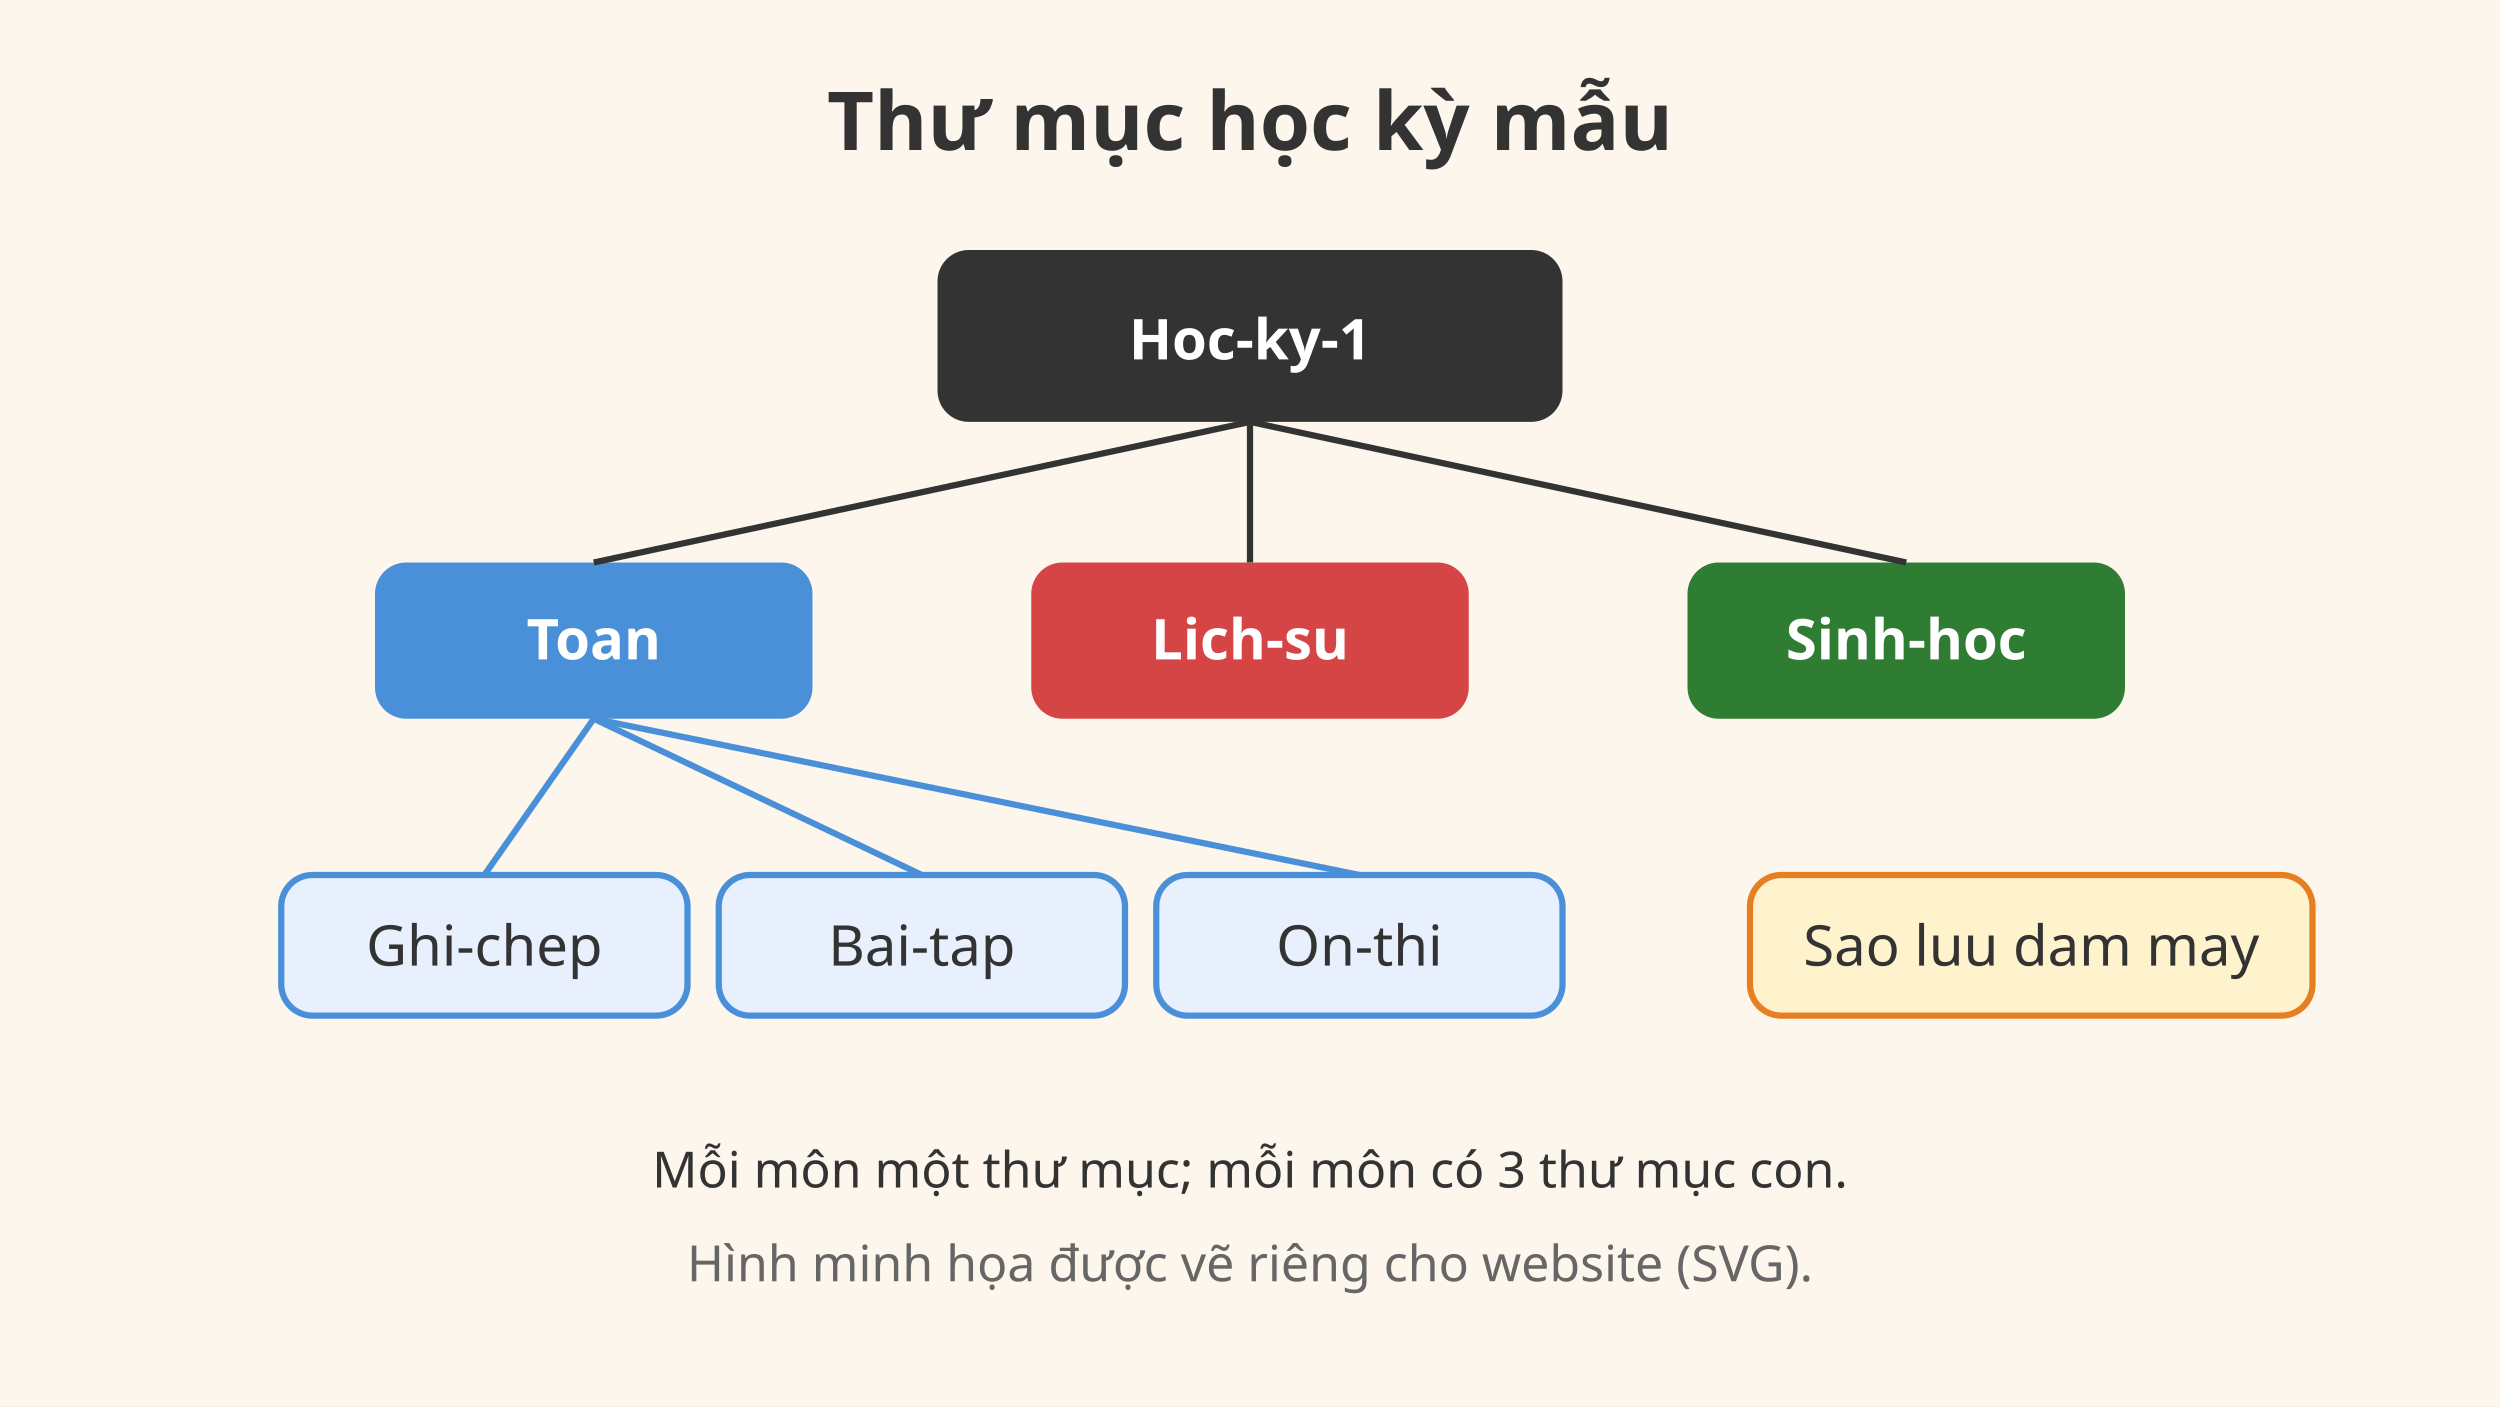
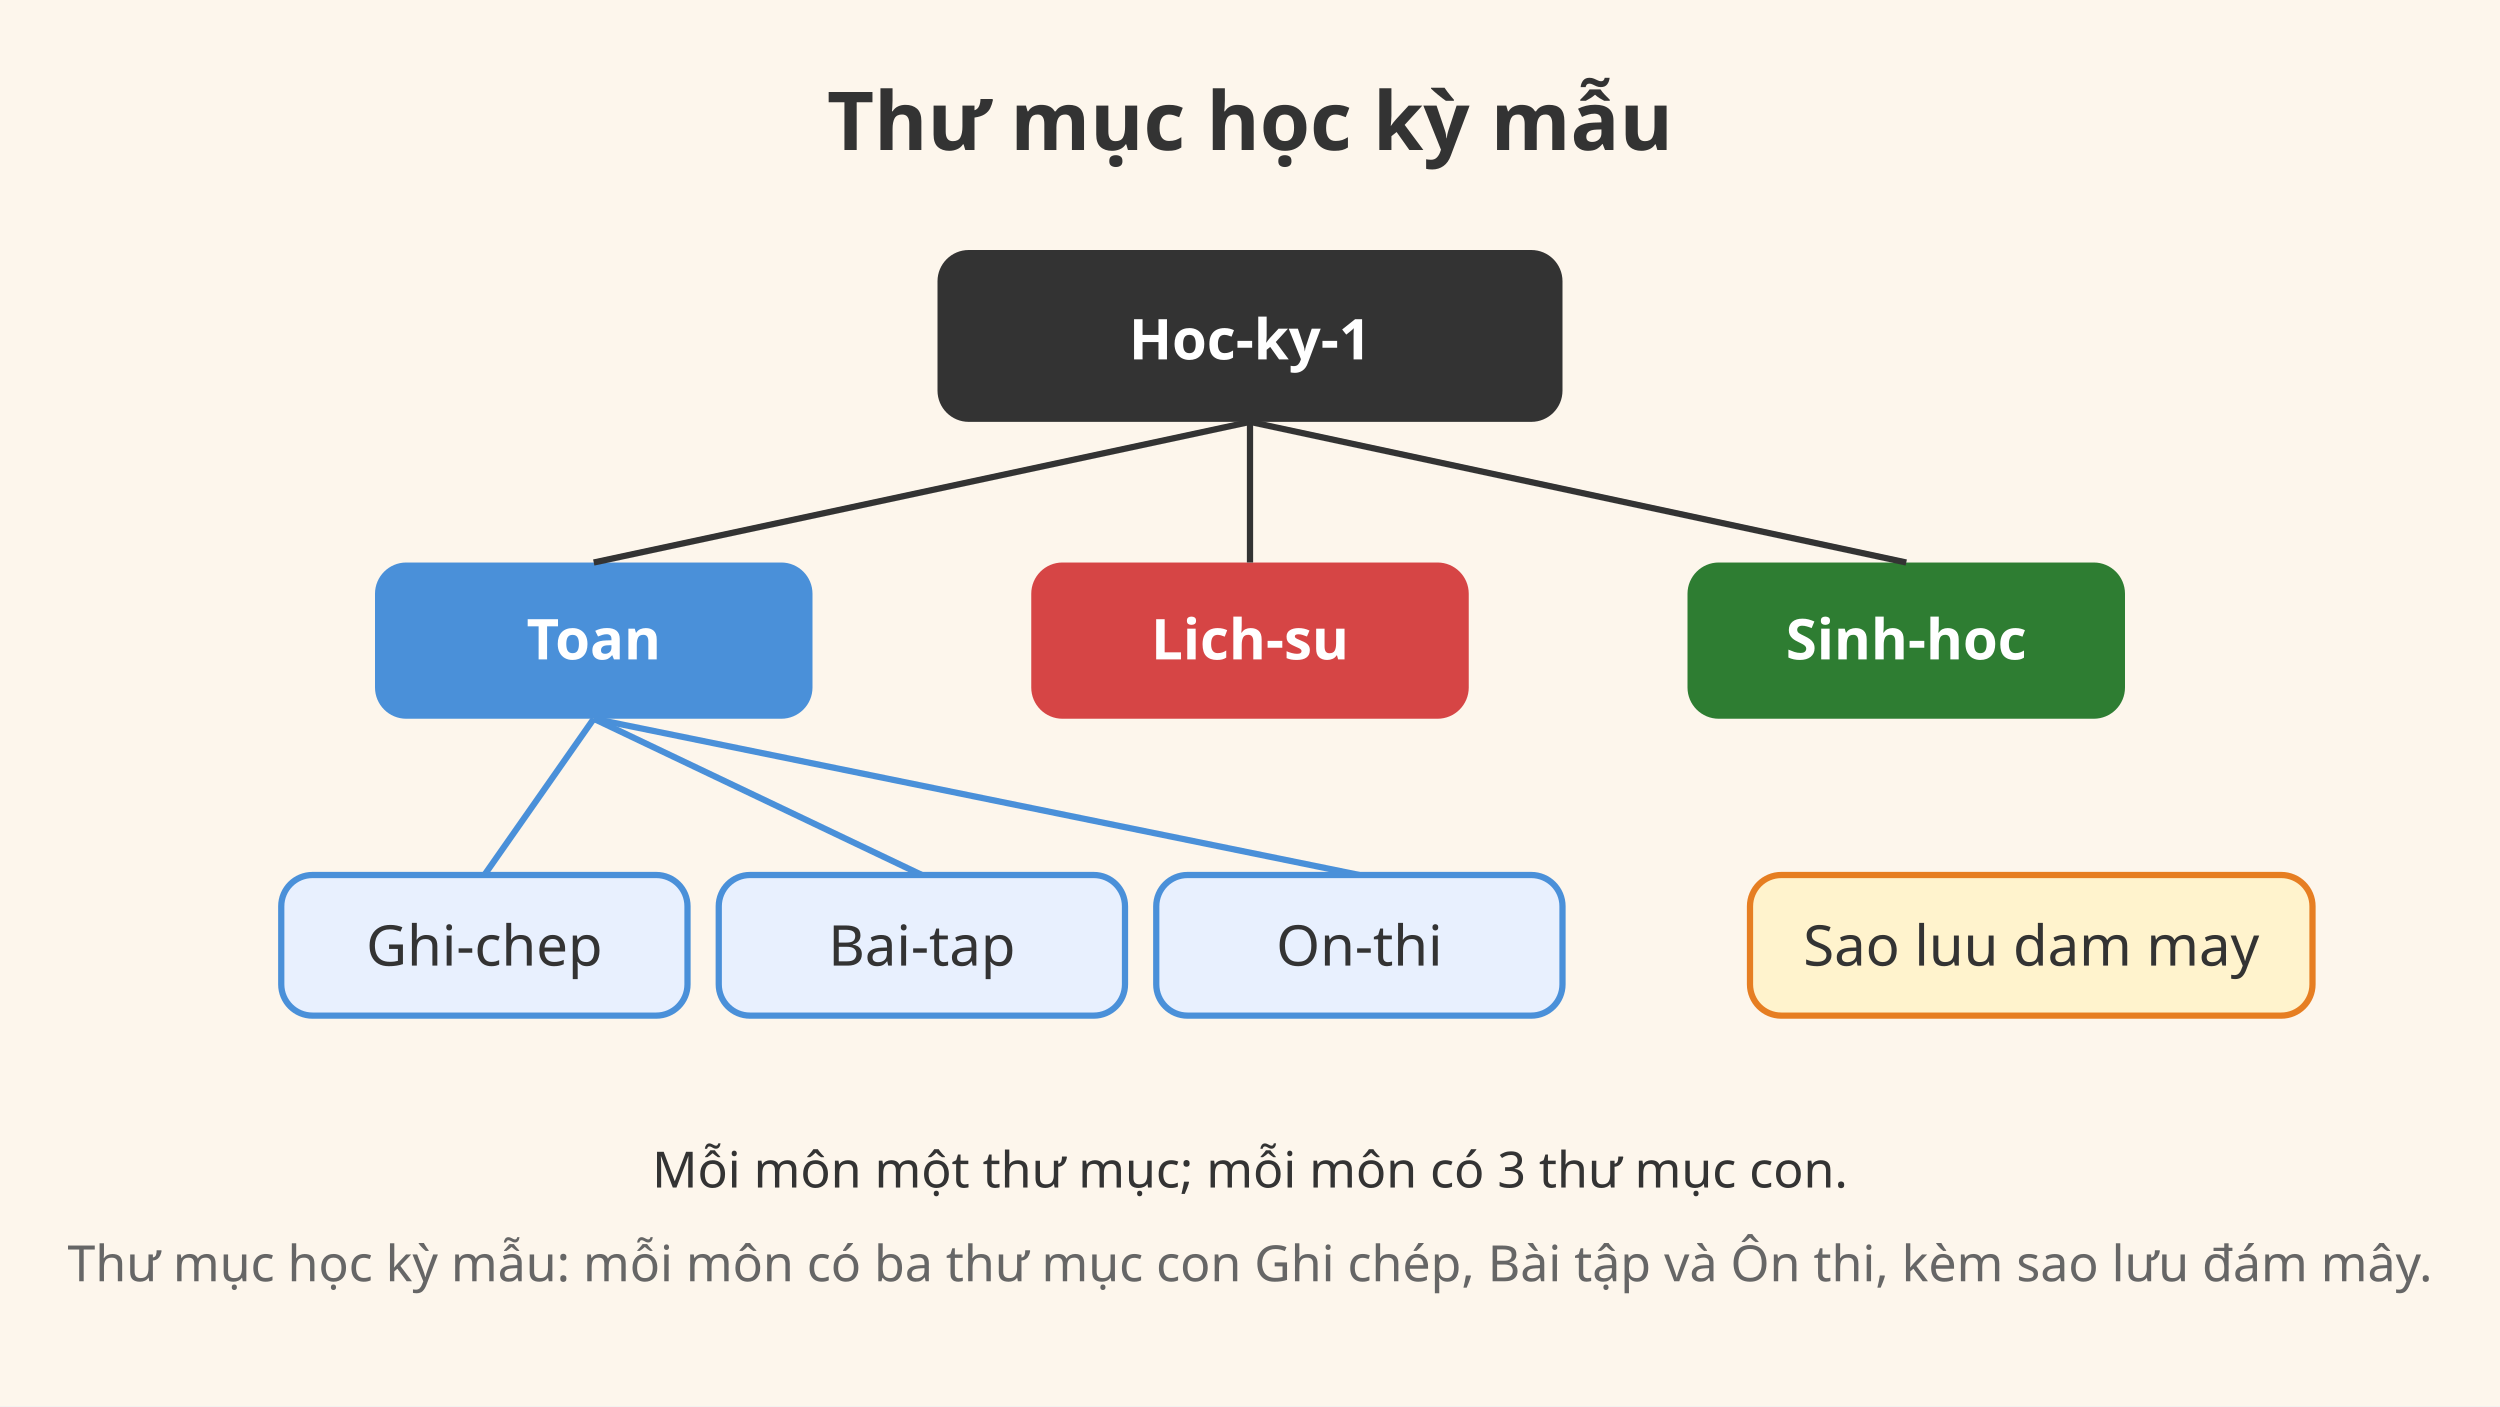
<svg xmlns="http://www.w3.org/2000/svg" width="800" height="450" viewBox="0 0 800 450" role="img" aria-label="Sơ đồ thư mục học kỳ: thư mục gốc theo học kỳ, bên trong là thư mục từng môn, mỗi môn có ba thư mục con là Ghi chép, Bài tập và Ôn thi">
  <rect width="800" height="450" fill="#fdf6ec" />
  <text x="400" y="48" font-family="sans-serif" font-size="26" font-weight="bold" text-anchor="middle" fill="#333333">Thư mục học kỳ mẫu</text>
  <g font-family="sans-serif" font-size="18" text-anchor="middle">
    <rect x="300" y="80" width="200" height="55" rx="10" fill="#333333" />
    <text x="400" y="115" fill="#ffffff" font-weight="bold">Hoc-ky-1</text>
    <rect x="120" y="180" width="140" height="50" rx="10" fill="#4a90d9" />
    <text x="190" y="211" fill="#ffffff" font-weight="bold">Toan</text>
    <rect x="330" y="180" width="140" height="50" rx="10" fill="#d64545" />
    <text x="400" y="211" fill="#ffffff" font-weight="bold">Lich-su</text>
    <rect x="540" y="180" width="140" height="50" rx="10" fill="#2e7d32" />
    <text x="610" y="211" fill="#ffffff" font-weight="bold">Sinh-hoc</text>
    <rect x="90" y="280" width="130" height="45" rx="10" fill="#e8f0fe" stroke="#4a90d9" stroke-width="2" />
    <text x="155" y="309" fill="#333333">Ghi-chep</text>
    <rect x="230" y="280" width="130" height="45" rx="10" fill="#e8f0fe" stroke="#4a90d9" stroke-width="2" />
    <text x="295" y="309" fill="#333333">Bai-tap</text>
    <rect x="370" y="280" width="130" height="45" rx="10" fill="#e8f0fe" stroke="#4a90d9" stroke-width="2" />
    <text x="435" y="309" fill="#333333">On-thi</text>
    <rect x="560" y="280" width="180" height="45" rx="10" fill="#fff3cd" stroke="#e67e22" stroke-width="2" />
    <text x="650" y="309" fill="#333333">Sao luu dam may</text>
  </g>
  <line x1="400" y1="135" x2="190" y2="180" stroke="#333333" stroke-width="2" />
  <line x1="400" y1="135" x2="400" y2="180" stroke="#333333" stroke-width="2" />
  <line x1="400" y1="135" x2="610" y2="180" stroke="#333333" stroke-width="2" />
  <line x1="190" y1="230" x2="155" y2="280" stroke="#4a90d9" stroke-width="2" />
  <line x1="190" y1="230" x2="295" y2="280" stroke="#4a90d9" stroke-width="2" />
  <line x1="190" y1="230" x2="435" y2="280" stroke="#4a90d9" stroke-width="2" />
  <text x="400" y="380" font-family="sans-serif" font-size="16" text-anchor="middle" fill="#333333">Mỗi môn một thư mục; mỗi môn có 3 thư mục con.</text>
-   <text x="400" y="410" font-family="sans-serif" font-size="16" text-anchor="middle" fill="#666666">Hình minh họa được vẽ riêng cho website (SVG).</text>
+   <text x="400" y="410" font-family="sans-serif" font-size="16" text-anchor="middle" fill="#666666">Thư mục học kỳ mẫu: mỗi môn có ba thư mục con Ghi chép, Bài tập và Ôn thi, kèm sao lưu đám mây.</text>
</svg>
